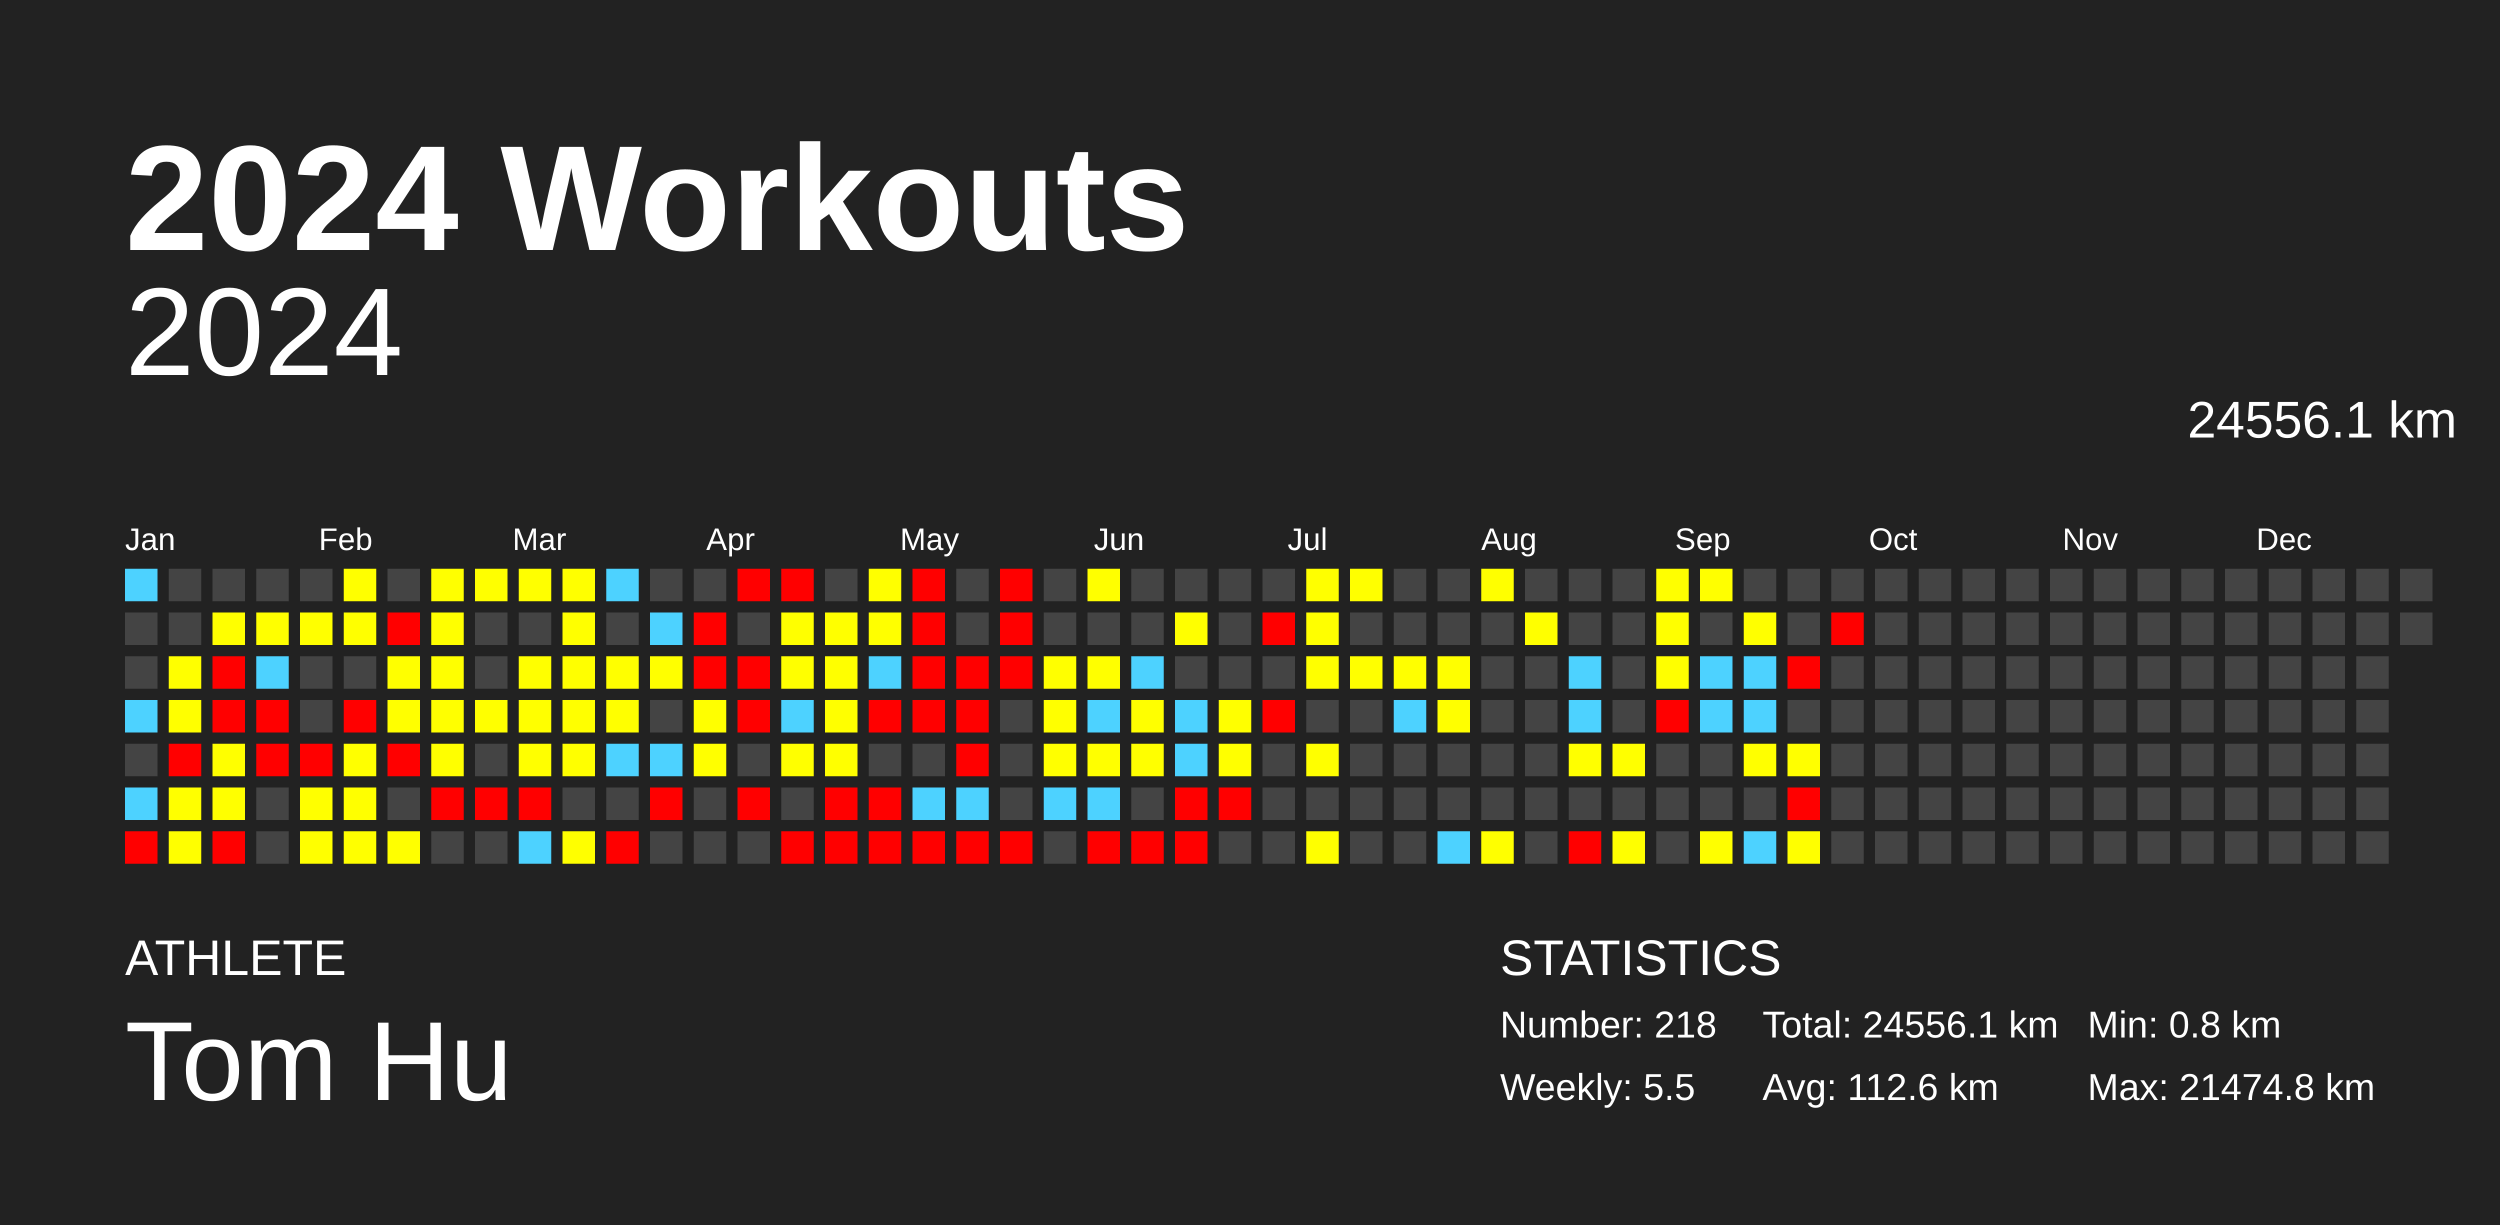
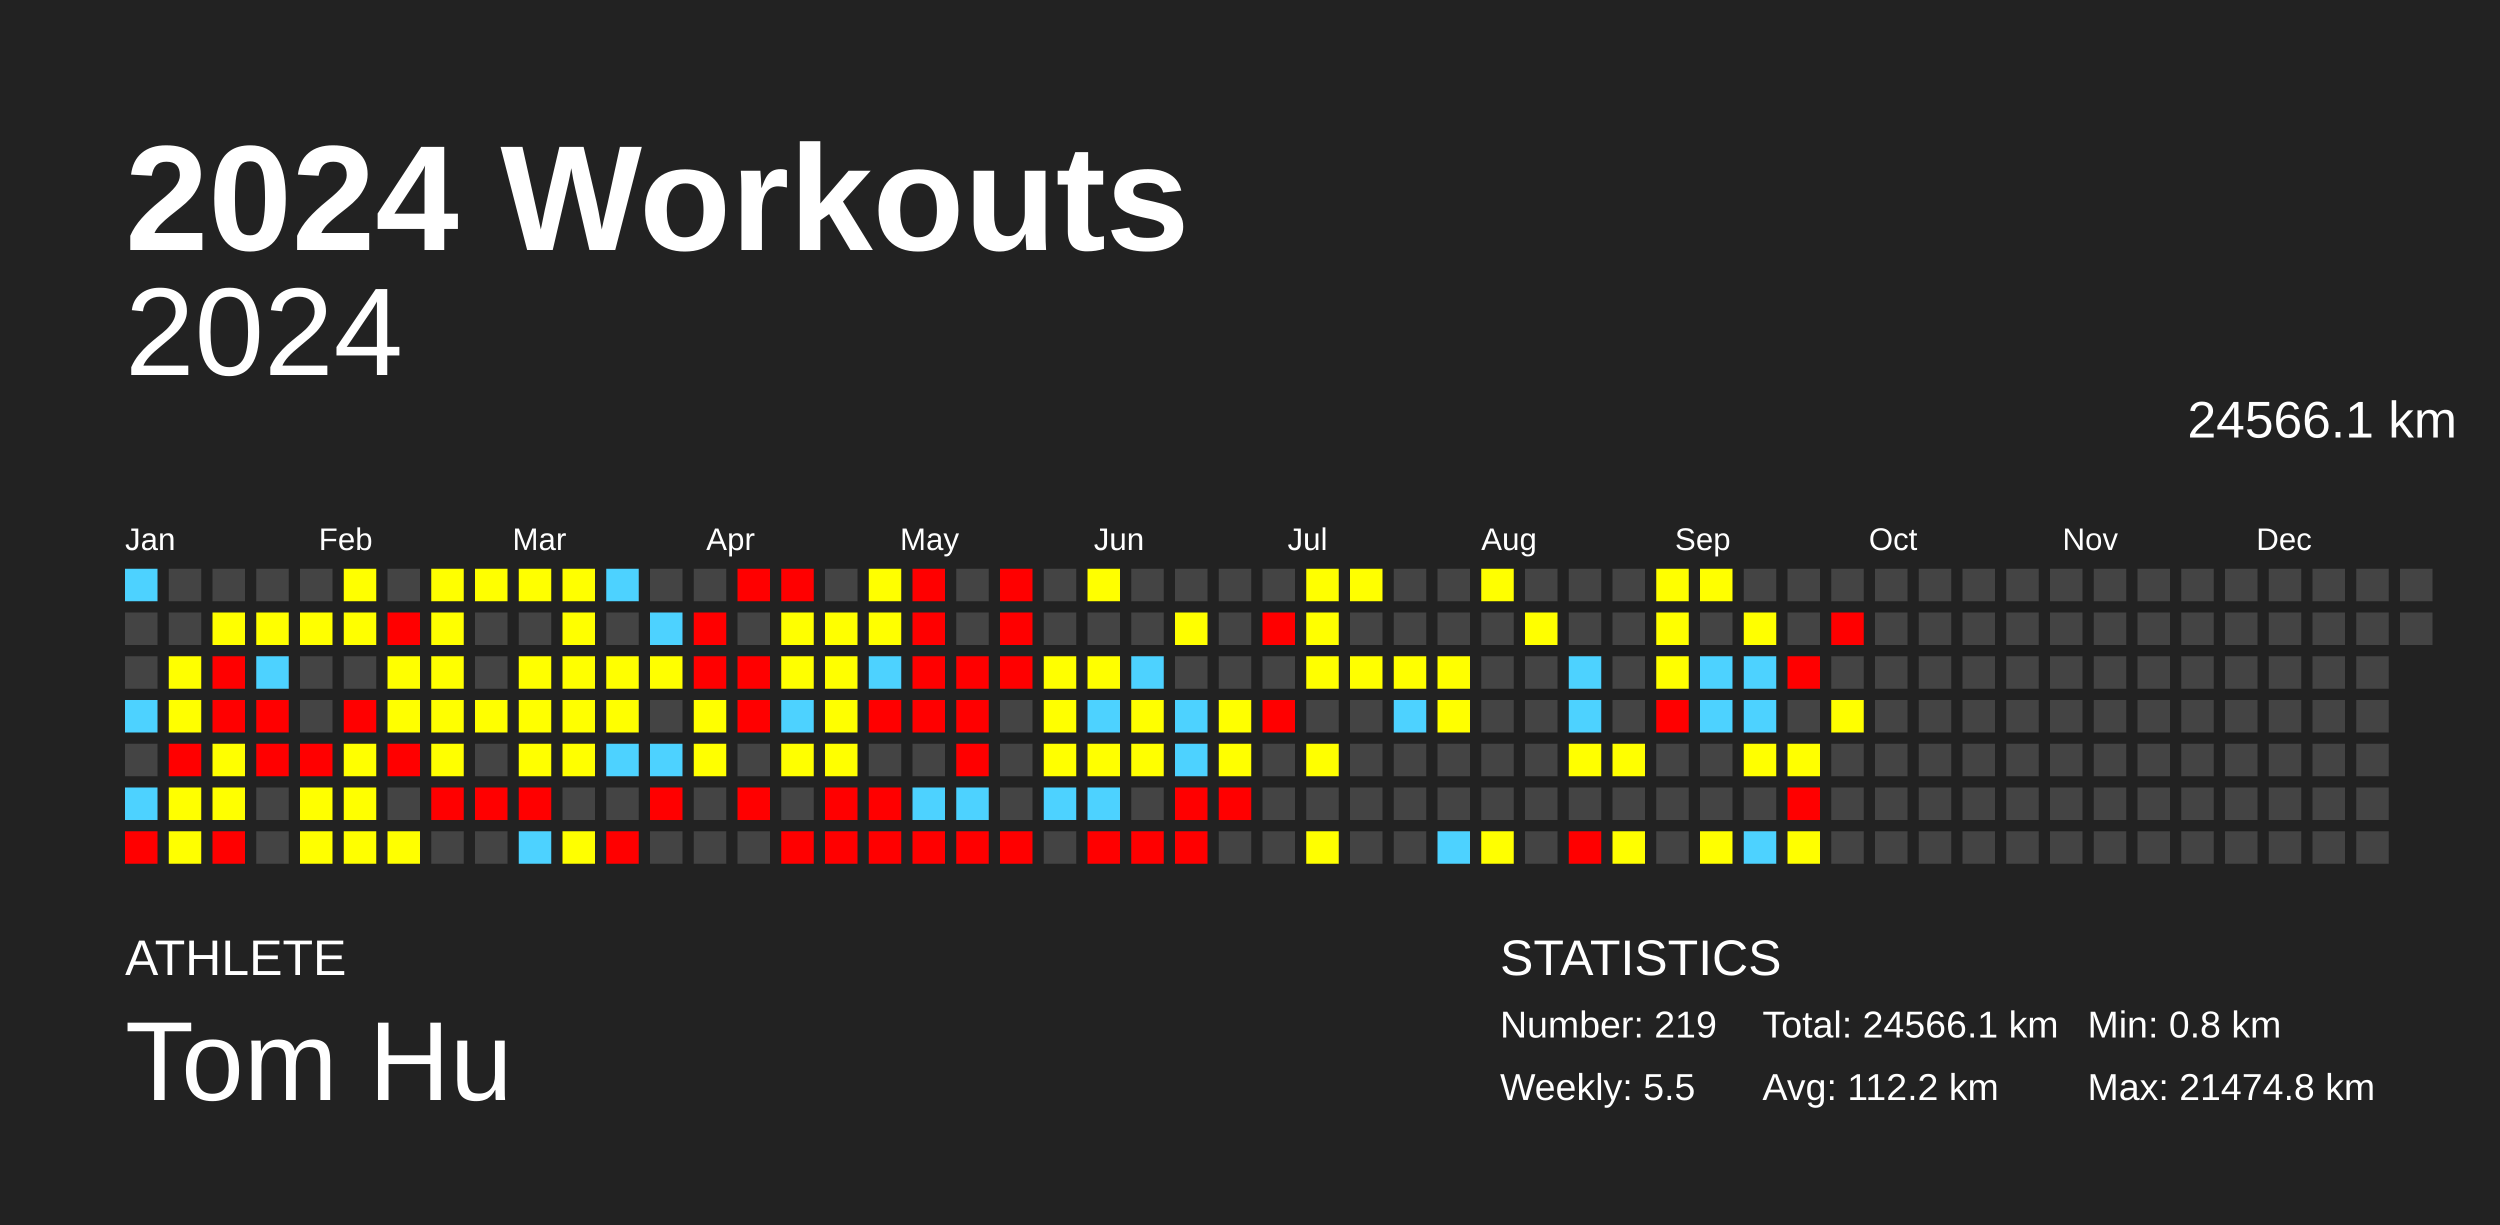
<svg xmlns="http://www.w3.org/2000/svg" baseProfile="full" height="98mm" version="1.1" viewBox="0,0,200,98" width="200mm">
  <defs />
  <rect fill="#222222" height="98" width="200" x="0" y="0" />
  <text fill="#FFFFFF" style="font-size:12px; font-family:Arial; font-weight:bold;" x="10" y="20">2024 Workouts</text>
  <text fill="#FFFFFF" style="font-size:4px; font-family:Arial" x="10" y="78">ATHLETE</text>
  <text fill="#FFFFFF" style="font-size:9px; font-family:Arial" x="10" y="88">Tom Hu</text>
  <text fill="#FFFFFF" style="font-size:4px; font-family:Arial" x="120" y="78">STATISTICS</text>
-   <text fill="#FFFFFF" style="font-size:3px; font-family:Arial" x="120" y="83">Number: 218</text>
+   <text fill="#FFFFFF" style="font-size:3px; font-family:Arial" x="120" y="83">Number: 219</text>
  <text fill="#FFFFFF" style="font-size:3px; font-family:Arial" x="120" y="88">Weekly: 5.5</text>
-   <text fill="#FFFFFF" style="font-size:3px; font-family:Arial" x="141" y="83">Total: 24556.1 km</text>
-   <text fill="#FFFFFF" style="font-size:3px; font-family:Arial" x="141" y="88">Avg: 112.6 km</text>
+   <text fill="#FFFFFF" style="font-size:3px; font-family:Arial" x="141" y="83">Total: 24566.1 km</text>
+   <text fill="#FFFFFF" style="font-size:3px; font-family:Arial" x="141" y="88">Avg: 112.2 km</text>
  <text fill="#FFFFFF" style="font-size:3px; font-family:Arial" x="167" y="83">Min: 0.8 km</text>
  <text fill="#FFFFFF" style="font-size:3px; font-family:Arial" x="167" y="88">Max: 21474.8 km</text>
  <text alignment-baseline="hanging" fill="#FFFFFF" style="font-size:10.0px; font-family:Arial;" x="10" y="30">2024</text>
-   <text alignment-baseline="hanging" fill="#FFFFFF" style="font-size:4.125px; font-family:Arial;" x="175" y="35">24556.1 km</text>
+   <text alignment-baseline="hanging" fill="#FFFFFF" style="font-size:4.125px; font-family:Arial;" x="175" y="35">24566.1 km</text>
  <text fill="#FFFFFF" style="font-size:2.5px; font-family:Arial" x="10.0" y="44">Jan</text>
  <text fill="#FFFFFF" style="font-size:2.5px; font-family:Arial" x="25.5" y="44">Feb</text>
  <text fill="#FFFFFF" style="font-size:2.5px; font-family:Arial" x="41.0" y="44">Mar</text>
  <text fill="#FFFFFF" style="font-size:2.5px; font-family:Arial" x="56.5" y="44">Apr</text>
  <text fill="#FFFFFF" style="font-size:2.5px; font-family:Arial" x="72.0" y="44">May</text>
  <text fill="#FFFFFF" style="font-size:2.5px; font-family:Arial" x="87.5" y="44">Jun</text>
  <text fill="#FFFFFF" style="font-size:2.5px; font-family:Arial" x="103.0" y="44">Jul</text>
  <text fill="#FFFFFF" style="font-size:2.5px; font-family:Arial" x="118.5" y="44">Aug</text>
  <text fill="#FFFFFF" style="font-size:2.5px; font-family:Arial" x="134.0" y="44">Sep</text>
  <text fill="#FFFFFF" style="font-size:2.5px; font-family:Arial" x="149.5" y="44">Oct</text>
  <text fill="#FFFFFF" style="font-size:2.5px; font-family:Arial" x="165.0" y="44">Nov</text>
  <text fill="#FFFFFF" style="font-size:2.5px; font-family:Arial" x="180.5" y="44">Dec</text>
  <rect fill="#4dd2ff" height="2.6" width="2.6" x="10.0" y="45.5" />
  <rect fill="#444444" height="2.6" width="2.6" x="10.0" y="49.0" />
  <rect fill="#444444" height="2.6" width="2.6" x="10.0" y="52.5" />
  <rect fill="#4dd2ff" height="2.6" width="2.6" x="10.0" y="56.0" />
  <rect fill="#444444" height="2.6" width="2.6" x="10.0" y="59.5" />
  <rect fill="#4dd2ff" height="2.6" width="2.6" x="10.0" y="63.0" />
  <rect fill="red" height="2.6" width="2.6" x="10.0" y="66.5" />
  <rect fill="#444444" height="2.6" width="2.6" x="13.5" y="45.5" />
  <rect fill="#444444" height="2.6" width="2.6" x="13.5" y="49.0" />
  <rect fill="#ffff00" height="2.6" width="2.6" x="13.5" y="52.5" />
  <rect fill="#ffff00" height="2.6" width="2.6" x="13.5" y="56.0" />
  <rect fill="red" height="2.6" width="2.6" x="13.5" y="59.5" />
  <rect fill="#ffff00" height="2.6" width="2.6" x="13.5" y="63.0" />
  <rect fill="#ffff00" height="2.6" width="2.6" x="13.5" y="66.5" />
  <rect fill="#444444" height="2.6" width="2.6" x="17.0" y="45.5" />
  <rect fill="#ffff00" height="2.6" width="2.6" x="17.0" y="49.0" />
  <rect fill="red" height="2.6" width="2.6" x="17.0" y="52.5" />
  <rect fill="red" height="2.6" width="2.6" x="17.0" y="56.0" />
  <rect fill="#ffff00" height="2.6" width="2.6" x="17.0" y="59.5" />
  <rect fill="#ffff00" height="2.6" width="2.6" x="17.0" y="63.0" />
  <rect fill="red" height="2.6" width="2.6" x="17.0" y="66.5" />
  <rect fill="#444444" height="2.6" width="2.6" x="20.5" y="45.5" />
  <rect fill="#ffff00" height="2.6" width="2.6" x="20.5" y="49.0" />
  <rect fill="#4dd2ff" height="2.6" width="2.6" x="20.5" y="52.5" />
  <rect fill="red" height="2.6" width="2.6" x="20.5" y="56.0" />
  <rect fill="red" height="2.6" width="2.6" x="20.5" y="59.5" />
  <rect fill="#444444" height="2.6" width="2.6" x="20.5" y="63.0" />
  <rect fill="#444444" height="2.6" width="2.6" x="20.5" y="66.5" />
  <rect fill="#444444" height="2.6" width="2.6" x="24.0" y="45.5" />
  <rect fill="#ffff00" height="2.6" width="2.6" x="24.0" y="49.0" />
  <rect fill="#444444" height="2.6" width="2.6" x="24.0" y="52.5" />
  <rect fill="#444444" height="2.6" width="2.6" x="24.0" y="56.0" />
  <rect fill="red" height="2.6" width="2.6" x="24.0" y="59.5" />
  <rect fill="#ffff00" height="2.6" width="2.6" x="24.0" y="63.0" />
  <rect fill="#ffff00" height="2.6" width="2.6" x="24.0" y="66.5" />
  <rect fill="#ffff00" height="2.6" width="2.6" x="27.5" y="45.5" />
  <rect fill="#ffff00" height="2.6" width="2.6" x="27.5" y="49.0" />
  <rect fill="#444444" height="2.6" width="2.6" x="27.5" y="52.5" />
  <rect fill="red" height="2.6" width="2.6" x="27.5" y="56.0" />
  <rect fill="#ffff00" height="2.6" width="2.6" x="27.5" y="59.5" />
  <rect fill="#ffff00" height="2.6" width="2.6" x="27.5" y="63.0" />
  <rect fill="#ffff00" height="2.6" width="2.6" x="27.5" y="66.5" />
  <rect fill="#444444" height="2.6" width="2.6" x="31.0" y="45.5" />
  <rect fill="red" height="2.6" width="2.6" x="31.0" y="49.0" />
  <rect fill="#ffff00" height="2.6" width="2.6" x="31.0" y="52.5" />
  <rect fill="#ffff00" height="2.6" width="2.6" x="31.0" y="56.0" />
  <rect fill="red" height="2.6" width="2.6" x="31.0" y="59.5" />
  <rect fill="#444444" height="2.6" width="2.6" x="31.0" y="63.0" />
  <rect fill="#ffff00" height="2.6" width="2.6" x="31.0" y="66.5" />
  <rect fill="#ffff00" height="2.6" width="2.6" x="34.5" y="45.5" />
  <rect fill="#ffff00" height="2.6" width="2.6" x="34.5" y="49.0" />
  <rect fill="#ffff00" height="2.6" width="2.6" x="34.5" y="52.5" />
  <rect fill="#ffff00" height="2.6" width="2.6" x="34.5" y="56.0" />
  <rect fill="#ffff00" height="2.6" width="2.6" x="34.5" y="59.5" />
  <rect fill="red" height="2.6" width="2.6" x="34.5" y="63.0" />
  <rect fill="#444444" height="2.6" width="2.6" x="34.5" y="66.5" />
  <rect fill="#ffff00" height="2.6" width="2.6" x="38.0" y="45.5" />
  <rect fill="#444444" height="2.6" width="2.6" x="38.0" y="49.0" />
  <rect fill="#444444" height="2.6" width="2.6" x="38.0" y="52.5" />
  <rect fill="#ffff00" height="2.6" width="2.6" x="38.0" y="56.0" />
  <rect fill="#444444" height="2.6" width="2.6" x="38.0" y="59.5" />
  <rect fill="red" height="2.6" width="2.6" x="38.0" y="63.0" />
  <rect fill="#444444" height="2.6" width="2.6" x="38.0" y="66.5" />
  <rect fill="#ffff00" height="2.6" width="2.6" x="41.5" y="45.5" />
  <rect fill="#444444" height="2.6" width="2.6" x="41.5" y="49.0" />
  <rect fill="#ffff00" height="2.6" width="2.6" x="41.5" y="52.5" />
  <rect fill="#ffff00" height="2.6" width="2.6" x="41.5" y="56.0" />
  <rect fill="#ffff00" height="2.6" width="2.6" x="41.5" y="59.5" />
  <rect fill="red" height="2.6" width="2.6" x="41.5" y="63.0" />
  <rect fill="#4dd2ff" height="2.6" width="2.6" x="41.5" y="66.5" />
  <rect fill="#ffff00" height="2.6" width="2.6" x="45.0" y="45.5" />
  <rect fill="#ffff00" height="2.6" width="2.6" x="45.0" y="49.0" />
  <rect fill="#ffff00" height="2.6" width="2.6" x="45.0" y="52.5" />
  <rect fill="#ffff00" height="2.6" width="2.6" x="45.0" y="56.0" />
  <rect fill="#ffff00" height="2.6" width="2.6" x="45.0" y="59.5" />
  <rect fill="#444444" height="2.6" width="2.6" x="45.0" y="63.0" />
  <rect fill="#ffff00" height="2.6" width="2.6" x="45.0" y="66.5" />
  <rect fill="#4dd2ff" height="2.6" width="2.6" x="48.5" y="45.5" />
  <rect fill="#444444" height="2.6" width="2.6" x="48.5" y="49.0" />
  <rect fill="#ffff00" height="2.6" width="2.6" x="48.5" y="52.5" />
  <rect fill="#ffff00" height="2.6" width="2.6" x="48.5" y="56.0" />
  <rect fill="#4dd2ff" height="2.6" width="2.6" x="48.5" y="59.5" />
  <rect fill="#444444" height="2.6" width="2.6" x="48.5" y="63.0" />
  <rect fill="red" height="2.6" width="2.6" x="48.5" y="66.5" />
  <rect fill="#444444" height="2.6" width="2.6" x="52.0" y="45.5" />
  <rect fill="#4dd2ff" height="2.6" width="2.6" x="52.0" y="49.0" />
  <rect fill="#ffff00" height="2.6" width="2.6" x="52.0" y="52.5" />
  <rect fill="#444444" height="2.6" width="2.6" x="52.0" y="56.0" />
  <rect fill="#4dd2ff" height="2.6" width="2.6" x="52.0" y="59.5" />
  <rect fill="red" height="2.6" width="2.6" x="52.0" y="63.0" />
  <rect fill="#444444" height="2.6" width="2.6" x="52.0" y="66.5" />
  <rect fill="#444444" height="2.6" width="2.6" x="55.5" y="45.5" />
  <rect fill="red" height="2.6" width="2.6" x="55.5" y="49.0" />
  <rect fill="red" height="2.6" width="2.6" x="55.5" y="52.5" />
  <rect fill="#ffff00" height="2.6" width="2.6" x="55.5" y="56.0" />
  <rect fill="#ffff00" height="2.6" width="2.6" x="55.5" y="59.5" />
  <rect fill="#444444" height="2.6" width="2.6" x="55.5" y="63.0" />
  <rect fill="#444444" height="2.6" width="2.6" x="55.5" y="66.5" />
  <rect fill="red" height="2.6" width="2.6" x="59.0" y="45.5" />
  <rect fill="#444444" height="2.6" width="2.6" x="59.0" y="49.0" />
  <rect fill="red" height="2.6" width="2.6" x="59.0" y="52.5" />
  <rect fill="red" height="2.6" width="2.6" x="59.0" y="56.0" />
  <rect fill="#444444" height="2.6" width="2.6" x="59.0" y="59.5" />
  <rect fill="red" height="2.6" width="2.6" x="59.0" y="63.0" />
  <rect fill="#444444" height="2.6" width="2.6" x="59.0" y="66.5" />
  <rect fill="red" height="2.6" width="2.6" x="62.5" y="45.5" />
  <rect fill="#ffff00" height="2.6" width="2.6" x="62.5" y="49.0" />
  <rect fill="#ffff00" height="2.6" width="2.6" x="62.5" y="52.5" />
  <rect fill="#4dd2ff" height="2.6" width="2.6" x="62.5" y="56.0" />
  <rect fill="#ffff00" height="2.6" width="2.6" x="62.5" y="59.5" />
  <rect fill="#444444" height="2.6" width="2.6" x="62.5" y="63.0" />
  <rect fill="red" height="2.6" width="2.6" x="62.5" y="66.5" />
  <rect fill="#444444" height="2.6" width="2.6" x="66.0" y="45.5" />
  <rect fill="#ffff00" height="2.6" width="2.6" x="66.0" y="49.0" />
  <rect fill="#ffff00" height="2.6" width="2.6" x="66.0" y="52.5" />
  <rect fill="#ffff00" height="2.6" width="2.6" x="66.0" y="56.0" />
  <rect fill="#ffff00" height="2.6" width="2.6" x="66.0" y="59.5" />
  <rect fill="red" height="2.6" width="2.6" x="66.0" y="63.0" />
  <rect fill="red" height="2.6" width="2.6" x="66.0" y="66.5" />
  <rect fill="#ffff00" height="2.6" width="2.6" x="69.5" y="45.5" />
  <rect fill="#ffff00" height="2.6" width="2.6" x="69.5" y="49.0" />
  <rect fill="#4dd2ff" height="2.6" width="2.6" x="69.5" y="52.5" />
  <rect fill="red" height="2.6" width="2.6" x="69.5" y="56.0" />
  <rect fill="#444444" height="2.6" width="2.6" x="69.5" y="59.5" />
  <rect fill="red" height="2.6" width="2.6" x="69.5" y="63.0" />
  <rect fill="red" height="2.6" width="2.6" x="69.5" y="66.5" />
  <rect fill="red" height="2.6" width="2.6" x="73.0" y="45.5" />
  <rect fill="red" height="2.6" width="2.6" x="73.0" y="49.0" />
  <rect fill="red" height="2.6" width="2.6" x="73.0" y="52.5" />
  <rect fill="red" height="2.6" width="2.6" x="73.0" y="56.0" />
  <rect fill="#444444" height="2.6" width="2.6" x="73.0" y="59.5" />
  <rect fill="#4dd2ff" height="2.6" width="2.6" x="73.0" y="63.0" />
  <rect fill="red" height="2.6" width="2.6" x="73.0" y="66.5" />
  <rect fill="#444444" height="2.6" width="2.6" x="76.5" y="45.5" />
  <rect fill="#444444" height="2.6" width="2.6" x="76.5" y="49.0" />
  <rect fill="red" height="2.6" width="2.6" x="76.5" y="52.5" />
  <rect fill="red" height="2.6" width="2.6" x="76.5" y="56.0" />
  <rect fill="red" height="2.6" width="2.6" x="76.5" y="59.5" />
  <rect fill="#4dd2ff" height="2.6" width="2.6" x="76.5" y="63.0" />
  <rect fill="red" height="2.6" width="2.6" x="76.5" y="66.5" />
  <rect fill="red" height="2.6" width="2.6" x="80.0" y="45.5" />
  <rect fill="red" height="2.6" width="2.6" x="80.0" y="49.0" />
  <rect fill="red" height="2.6" width="2.6" x="80.0" y="52.5" />
  <rect fill="#444444" height="2.6" width="2.6" x="80.0" y="56.0" />
  <rect fill="#444444" height="2.6" width="2.6" x="80.0" y="59.5" />
  <rect fill="#444444" height="2.6" width="2.6" x="80.0" y="63.0" />
  <rect fill="red" height="2.6" width="2.6" x="80.0" y="66.5" />
  <rect fill="#444444" height="2.6" width="2.6" x="83.5" y="45.5" />
  <rect fill="#444444" height="2.6" width="2.6" x="83.5" y="49.0" />
  <rect fill="#ffff00" height="2.6" width="2.6" x="83.5" y="52.5" />
  <rect fill="#ffff00" height="2.6" width="2.6" x="83.5" y="56.0" />
  <rect fill="#ffff00" height="2.6" width="2.6" x="83.5" y="59.5" />
  <rect fill="#4dd2ff" height="2.6" width="2.6" x="83.5" y="63.0" />
  <rect fill="#444444" height="2.6" width="2.6" x="83.5" y="66.5" />
  <rect fill="#ffff00" height="2.6" width="2.6" x="87.0" y="45.5" />
  <rect fill="#444444" height="2.6" width="2.6" x="87.0" y="49.0" />
  <rect fill="#ffff00" height="2.6" width="2.6" x="87.0" y="52.5" />
  <rect fill="#4dd2ff" height="2.6" width="2.6" x="87.0" y="56.0" />
  <rect fill="#ffff00" height="2.6" width="2.6" x="87.0" y="59.5" />
  <rect fill="#4dd2ff" height="2.6" width="2.6" x="87.0" y="63.0" />
  <rect fill="red" height="2.6" width="2.6" x="87.0" y="66.5" />
  <rect fill="#444444" height="2.6" width="2.6" x="90.5" y="45.5" />
  <rect fill="#444444" height="2.6" width="2.6" x="90.5" y="49.0" />
  <rect fill="#4dd2ff" height="2.6" width="2.6" x="90.5" y="52.5" />
  <rect fill="#ffff00" height="2.6" width="2.6" x="90.5" y="56.0" />
  <rect fill="#ffff00" height="2.6" width="2.6" x="90.5" y="59.5" />
  <rect fill="#444444" height="2.6" width="2.6" x="90.5" y="63.0" />
  <rect fill="red" height="2.6" width="2.6" x="90.5" y="66.5" />
  <rect fill="#444444" height="2.6" width="2.6" x="94.0" y="45.5" />
  <rect fill="#ffff00" height="2.6" width="2.6" x="94.0" y="49.0" />
  <rect fill="#444444" height="2.6" width="2.6" x="94.0" y="52.5" />
  <rect fill="#4dd2ff" height="2.6" width="2.6" x="94.0" y="56.0" />
  <rect fill="#4dd2ff" height="2.6" width="2.6" x="94.0" y="59.5" />
  <rect fill="red" height="2.6" width="2.6" x="94.0" y="63.0" />
  <rect fill="red" height="2.6" width="2.6" x="94.0" y="66.5" />
  <rect fill="#444444" height="2.6" width="2.6" x="97.5" y="45.5" />
  <rect fill="#444444" height="2.6" width="2.6" x="97.5" y="49.0" />
  <rect fill="#444444" height="2.6" width="2.6" x="97.5" y="52.5" />
  <rect fill="#ffff00" height="2.6" width="2.6" x="97.5" y="56.0" />
  <rect fill="#ffff00" height="2.6" width="2.6" x="97.5" y="59.5" />
  <rect fill="red" height="2.6" width="2.6" x="97.5" y="63.0" />
  <rect fill="#444444" height="2.6" width="2.6" x="97.5" y="66.5" />
  <rect fill="#444444" height="2.6" width="2.6" x="101.0" y="45.5" />
  <rect fill="red" height="2.6" width="2.6" x="101.0" y="49.0" />
  <rect fill="#444444" height="2.6" width="2.6" x="101.0" y="52.5" />
  <rect fill="red" height="2.6" width="2.6" x="101.0" y="56.0" />
  <rect fill="#444444" height="2.6" width="2.6" x="101.0" y="59.5" />
  <rect fill="#444444" height="2.6" width="2.6" x="101.0" y="63.0" />
  <rect fill="#444444" height="2.6" width="2.6" x="101.0" y="66.5" />
  <rect fill="#ffff00" height="2.6" width="2.6" x="104.5" y="45.5" />
  <rect fill="#ffff00" height="2.6" width="2.6" x="104.5" y="49.0" />
  <rect fill="#ffff00" height="2.6" width="2.6" x="104.5" y="52.5" />
  <rect fill="#444444" height="2.6" width="2.6" x="104.5" y="56.0" />
  <rect fill="#ffff00" height="2.6" width="2.6" x="104.5" y="59.5" />
  <rect fill="#444444" height="2.6" width="2.6" x="104.5" y="63.0" />
  <rect fill="#ffff00" height="2.6" width="2.6" x="104.5" y="66.5" />
  <rect fill="#ffff00" height="2.6" width="2.6" x="108.0" y="45.5" />
  <rect fill="#444444" height="2.6" width="2.6" x="108.0" y="49.0" />
  <rect fill="#ffff00" height="2.6" width="2.6" x="108.0" y="52.5" />
  <rect fill="#444444" height="2.6" width="2.6" x="108.0" y="56.0" />
  <rect fill="#444444" height="2.6" width="2.6" x="108.0" y="59.5" />
  <rect fill="#444444" height="2.6" width="2.6" x="108.0" y="63.0" />
  <rect fill="#444444" height="2.6" width="2.6" x="108.0" y="66.5" />
  <rect fill="#444444" height="2.6" width="2.6" x="111.5" y="45.5" />
  <rect fill="#444444" height="2.6" width="2.6" x="111.5" y="49.0" />
  <rect fill="#ffff00" height="2.6" width="2.6" x="111.5" y="52.5" />
  <rect fill="#4dd2ff" height="2.6" width="2.6" x="111.5" y="56.0" />
  <rect fill="#444444" height="2.6" width="2.6" x="111.5" y="59.5" />
  <rect fill="#444444" height="2.6" width="2.6" x="111.5" y="63.0" />
  <rect fill="#444444" height="2.6" width="2.6" x="111.5" y="66.5" />
  <rect fill="#444444" height="2.6" width="2.6" x="115.0" y="45.5" />
  <rect fill="#444444" height="2.6" width="2.6" x="115.0" y="49.0" />
  <rect fill="#ffff00" height="2.6" width="2.6" x="115.0" y="52.5" />
  <rect fill="#ffff00" height="2.6" width="2.6" x="115.0" y="56.0" />
  <rect fill="#444444" height="2.6" width="2.6" x="115.0" y="59.5" />
  <rect fill="#444444" height="2.6" width="2.6" x="115.0" y="63.0" />
  <rect fill="#4dd2ff" height="2.6" width="2.6" x="115.0" y="66.5" />
  <rect fill="#ffff00" height="2.6" width="2.6" x="118.5" y="45.5" />
  <rect fill="#444444" height="2.6" width="2.6" x="118.5" y="49.0" />
  <rect fill="#444444" height="2.6" width="2.6" x="118.5" y="52.5" />
  <rect fill="#444444" height="2.6" width="2.6" x="118.5" y="56.0" />
  <rect fill="#444444" height="2.6" width="2.6" x="118.5" y="59.5" />
  <rect fill="#444444" height="2.6" width="2.6" x="118.5" y="63.0" />
  <rect fill="#ffff00" height="2.6" width="2.6" x="118.5" y="66.5" />
  <rect fill="#444444" height="2.6" width="2.6" x="122.0" y="45.5" />
  <rect fill="#ffff00" height="2.6" width="2.6" x="122.0" y="49.0" />
  <rect fill="#444444" height="2.6" width="2.6" x="122.0" y="52.5" />
  <rect fill="#444444" height="2.6" width="2.6" x="122.0" y="56.0" />
  <rect fill="#444444" height="2.6" width="2.6" x="122.0" y="59.5" />
  <rect fill="#444444" height="2.6" width="2.6" x="122.0" y="63.0" />
  <rect fill="#444444" height="2.6" width="2.6" x="122.0" y="66.5" />
  <rect fill="#444444" height="2.6" width="2.6" x="125.5" y="45.5" />
  <rect fill="#444444" height="2.6" width="2.6" x="125.5" y="49.0" />
  <rect fill="#4dd2ff" height="2.6" width="2.6" x="125.5" y="52.5" />
  <rect fill="#4dd2ff" height="2.6" width="2.6" x="125.5" y="56.0" />
  <rect fill="#ffff00" height="2.6" width="2.6" x="125.5" y="59.5" />
  <rect fill="#444444" height="2.6" width="2.6" x="125.5" y="63.0" />
  <rect fill="red" height="2.6" width="2.6" x="125.5" y="66.5" />
  <rect fill="#444444" height="2.6" width="2.6" x="129.0" y="45.5" />
  <rect fill="#444444" height="2.6" width="2.6" x="129.0" y="49.0" />
  <rect fill="#444444" height="2.6" width="2.6" x="129.0" y="52.5" />
  <rect fill="#444444" height="2.6" width="2.6" x="129.0" y="56.0" />
  <rect fill="#ffff00" height="2.6" width="2.6" x="129.0" y="59.5" />
  <rect fill="#444444" height="2.6" width="2.6" x="129.0" y="63.0" />
  <rect fill="#ffff00" height="2.6" width="2.6" x="129.0" y="66.5" />
  <rect fill="#ffff00" height="2.6" width="2.6" x="132.5" y="45.5" />
  <rect fill="#ffff00" height="2.6" width="2.6" x="132.5" y="49.0" />
  <rect fill="#ffff00" height="2.6" width="2.6" x="132.5" y="52.5" />
  <rect fill="red" height="2.6" width="2.6" x="132.5" y="56.0" />
  <rect fill="#444444" height="2.6" width="2.6" x="132.5" y="59.5" />
  <rect fill="#444444" height="2.6" width="2.6" x="132.5" y="63.0" />
  <rect fill="#444444" height="2.6" width="2.6" x="132.5" y="66.5" />
  <rect fill="#ffff00" height="2.6" width="2.6" x="136.0" y="45.5" />
  <rect fill="#444444" height="2.6" width="2.6" x="136.0" y="49.0" />
  <rect fill="#4dd2ff" height="2.6" width="2.6" x="136.0" y="52.5" />
  <rect fill="#4dd2ff" height="2.6" width="2.6" x="136.0" y="56.0" />
  <rect fill="#444444" height="2.6" width="2.6" x="136.0" y="59.5" />
  <rect fill="#444444" height="2.6" width="2.6" x="136.0" y="63.0" />
  <rect fill="#ffff00" height="2.6" width="2.6" x="136.0" y="66.5" />
  <rect fill="#444444" height="2.6" width="2.6" x="139.5" y="45.5" />
  <rect fill="#ffff00" height="2.6" width="2.6" x="139.5" y="49.0" />
  <rect fill="#4dd2ff" height="2.6" width="2.6" x="139.5" y="52.5" />
  <rect fill="#4dd2ff" height="2.6" width="2.6" x="139.5" y="56.0" />
  <rect fill="#ffff00" height="2.6" width="2.6" x="139.5" y="59.5" />
  <rect fill="#444444" height="2.6" width="2.6" x="139.5" y="63.0" />
  <rect fill="#4dd2ff" height="2.6" width="2.6" x="139.5" y="66.5" />
  <rect fill="#444444" height="2.6" width="2.6" x="143.0" y="45.5" />
  <rect fill="#444444" height="2.6" width="2.6" x="143.0" y="49.0" />
  <rect fill="red" height="2.6" width="2.6" x="143.0" y="52.5" />
  <rect fill="#444444" height="2.6" width="2.6" x="143.0" y="56.0" />
  <rect fill="#ffff00" height="2.6" width="2.6" x="143.0" y="59.5" />
  <rect fill="red" height="2.6" width="2.6" x="143.0" y="63.0" />
  <rect fill="#ffff00" height="2.6" width="2.6" x="143.0" y="66.5" />
  <rect fill="#444444" height="2.6" width="2.6" x="146.5" y="45.5" />
  <rect fill="red" height="2.6" width="2.6" x="146.5" y="49.0" />
  <rect fill="#444444" height="2.6" width="2.6" x="146.5" y="52.5" />
-   <rect fill="#444444" height="2.6" width="2.6" x="146.5" y="56.0" />
+   <rect fill="#ffff00" height="2.6" width="2.6" x="146.5" y="56.0" />
  <rect fill="#444444" height="2.6" width="2.6" x="146.5" y="59.5" />
  <rect fill="#444444" height="2.6" width="2.6" x="146.5" y="63.0" />
  <rect fill="#444444" height="2.6" width="2.6" x="146.5" y="66.5" />
  <rect fill="#444444" height="2.6" width="2.6" x="150.0" y="45.5" />
  <rect fill="#444444" height="2.6" width="2.6" x="150.0" y="49.0" />
  <rect fill="#444444" height="2.6" width="2.6" x="150.0" y="52.5" />
  <rect fill="#444444" height="2.6" width="2.6" x="150.0" y="56.0" />
  <rect fill="#444444" height="2.6" width="2.6" x="150.0" y="59.5" />
  <rect fill="#444444" height="2.6" width="2.6" x="150.0" y="63.0" />
  <rect fill="#444444" height="2.6" width="2.6" x="150.0" y="66.5" />
  <rect fill="#444444" height="2.6" width="2.6" x="153.5" y="45.5" />
  <rect fill="#444444" height="2.6" width="2.6" x="153.5" y="49.0" />
  <rect fill="#444444" height="2.6" width="2.6" x="153.5" y="52.5" />
  <rect fill="#444444" height="2.6" width="2.6" x="153.5" y="56.0" />
  <rect fill="#444444" height="2.6" width="2.6" x="153.5" y="59.5" />
  <rect fill="#444444" height="2.6" width="2.6" x="153.5" y="63.0" />
  <rect fill="#444444" height="2.6" width="2.6" x="153.5" y="66.5" />
  <rect fill="#444444" height="2.6" width="2.6" x="157.0" y="45.5" />
  <rect fill="#444444" height="2.6" width="2.6" x="157.0" y="49.0" />
  <rect fill="#444444" height="2.6" width="2.6" x="157.0" y="52.5" />
  <rect fill="#444444" height="2.6" width="2.6" x="157.0" y="56.0" />
  <rect fill="#444444" height="2.6" width="2.6" x="157.0" y="59.5" />
  <rect fill="#444444" height="2.6" width="2.6" x="157.0" y="63.0" />
  <rect fill="#444444" height="2.6" width="2.6" x="157.0" y="66.5" />
  <rect fill="#444444" height="2.6" width="2.6" x="160.5" y="45.5" />
  <rect fill="#444444" height="2.6" width="2.6" x="160.5" y="49.0" />
  <rect fill="#444444" height="2.6" width="2.6" x="160.5" y="52.5" />
  <rect fill="#444444" height="2.6" width="2.6" x="160.5" y="56.0" />
  <rect fill="#444444" height="2.6" width="2.6" x="160.5" y="59.5" />
  <rect fill="#444444" height="2.6" width="2.6" x="160.5" y="63.0" />
  <rect fill="#444444" height="2.6" width="2.6" x="160.5" y="66.5" />
  <rect fill="#444444" height="2.6" width="2.6" x="164.0" y="45.5" />
  <rect fill="#444444" height="2.6" width="2.6" x="164.0" y="49.0" />
  <rect fill="#444444" height="2.6" width="2.6" x="164.0" y="52.5" />
  <rect fill="#444444" height="2.6" width="2.6" x="164.0" y="56.0" />
  <rect fill="#444444" height="2.6" width="2.6" x="164.0" y="59.5" />
  <rect fill="#444444" height="2.6" width="2.6" x="164.0" y="63.0" />
  <rect fill="#444444" height="2.6" width="2.6" x="164.0" y="66.5" />
  <rect fill="#444444" height="2.6" width="2.6" x="167.5" y="45.5" />
  <rect fill="#444444" height="2.6" width="2.6" x="167.5" y="49.0" />
  <rect fill="#444444" height="2.6" width="2.6" x="167.5" y="52.5" />
  <rect fill="#444444" height="2.6" width="2.6" x="167.5" y="56.0" />
  <rect fill="#444444" height="2.6" width="2.6" x="167.5" y="59.5" />
  <rect fill="#444444" height="2.6" width="2.6" x="167.5" y="63.0" />
  <rect fill="#444444" height="2.6" width="2.6" x="167.5" y="66.5" />
  <rect fill="#444444" height="2.6" width="2.6" x="171.0" y="45.5" />
  <rect fill="#444444" height="2.6" width="2.6" x="171.0" y="49.0" />
  <rect fill="#444444" height="2.6" width="2.6" x="171.0" y="52.5" />
  <rect fill="#444444" height="2.6" width="2.6" x="171.0" y="56.0" />
  <rect fill="#444444" height="2.6" width="2.6" x="171.0" y="59.5" />
  <rect fill="#444444" height="2.6" width="2.6" x="171.0" y="63.0" />
  <rect fill="#444444" height="2.6" width="2.6" x="171.0" y="66.5" />
  <rect fill="#444444" height="2.6" width="2.6" x="174.5" y="45.5" />
  <rect fill="#444444" height="2.6" width="2.6" x="174.5" y="49.0" />
  <rect fill="#444444" height="2.6" width="2.6" x="174.5" y="52.5" />
  <rect fill="#444444" height="2.6" width="2.6" x="174.5" y="56.0" />
  <rect fill="#444444" height="2.6" width="2.6" x="174.5" y="59.5" />
  <rect fill="#444444" height="2.6" width="2.6" x="174.5" y="63.0" />
  <rect fill="#444444" height="2.6" width="2.6" x="174.5" y="66.5" />
  <rect fill="#444444" height="2.6" width="2.6" x="178.0" y="45.5" />
  <rect fill="#444444" height="2.6" width="2.6" x="178.0" y="49.0" />
  <rect fill="#444444" height="2.6" width="2.6" x="178.0" y="52.5" />
  <rect fill="#444444" height="2.6" width="2.6" x="178.0" y="56.0" />
  <rect fill="#444444" height="2.6" width="2.6" x="178.0" y="59.5" />
  <rect fill="#444444" height="2.6" width="2.6" x="178.0" y="63.0" />
  <rect fill="#444444" height="2.6" width="2.6" x="178.0" y="66.5" />
  <rect fill="#444444" height="2.6" width="2.6" x="181.5" y="45.5" />
  <rect fill="#444444" height="2.6" width="2.6" x="181.5" y="49.0" />
  <rect fill="#444444" height="2.6" width="2.6" x="181.5" y="52.5" />
  <rect fill="#444444" height="2.6" width="2.6" x="181.5" y="56.0" />
  <rect fill="#444444" height="2.6" width="2.6" x="181.5" y="59.5" />
  <rect fill="#444444" height="2.6" width="2.6" x="181.5" y="63.0" />
  <rect fill="#444444" height="2.6" width="2.6" x="181.5" y="66.5" />
  <rect fill="#444444" height="2.6" width="2.6" x="185.0" y="45.5" />
  <rect fill="#444444" height="2.6" width="2.6" x="185.0" y="49.0" />
  <rect fill="#444444" height="2.6" width="2.6" x="185.0" y="52.5" />
  <rect fill="#444444" height="2.6" width="2.6" x="185.0" y="56.0" />
  <rect fill="#444444" height="2.6" width="2.6" x="185.0" y="59.5" />
  <rect fill="#444444" height="2.6" width="2.6" x="185.0" y="63.0" />
  <rect fill="#444444" height="2.6" width="2.6" x="185.0" y="66.5" />
  <rect fill="#444444" height="2.6" width="2.6" x="188.5" y="45.5" />
  <rect fill="#444444" height="2.6" width="2.6" x="188.5" y="49.0" />
  <rect fill="#444444" height="2.6" width="2.6" x="188.5" y="52.5" />
  <rect fill="#444444" height="2.6" width="2.6" x="188.5" y="56.0" />
  <rect fill="#444444" height="2.6" width="2.6" x="188.5" y="59.5" />
  <rect fill="#444444" height="2.6" width="2.6" x="188.5" y="63.0" />
  <rect fill="#444444" height="2.6" width="2.6" x="188.5" y="66.5" />
  <rect fill="#444444" height="2.6" width="2.6" x="192.0" y="45.5" />
  <rect fill="#444444" height="2.6" width="2.6" x="192.0" y="49.0" />
</svg>
